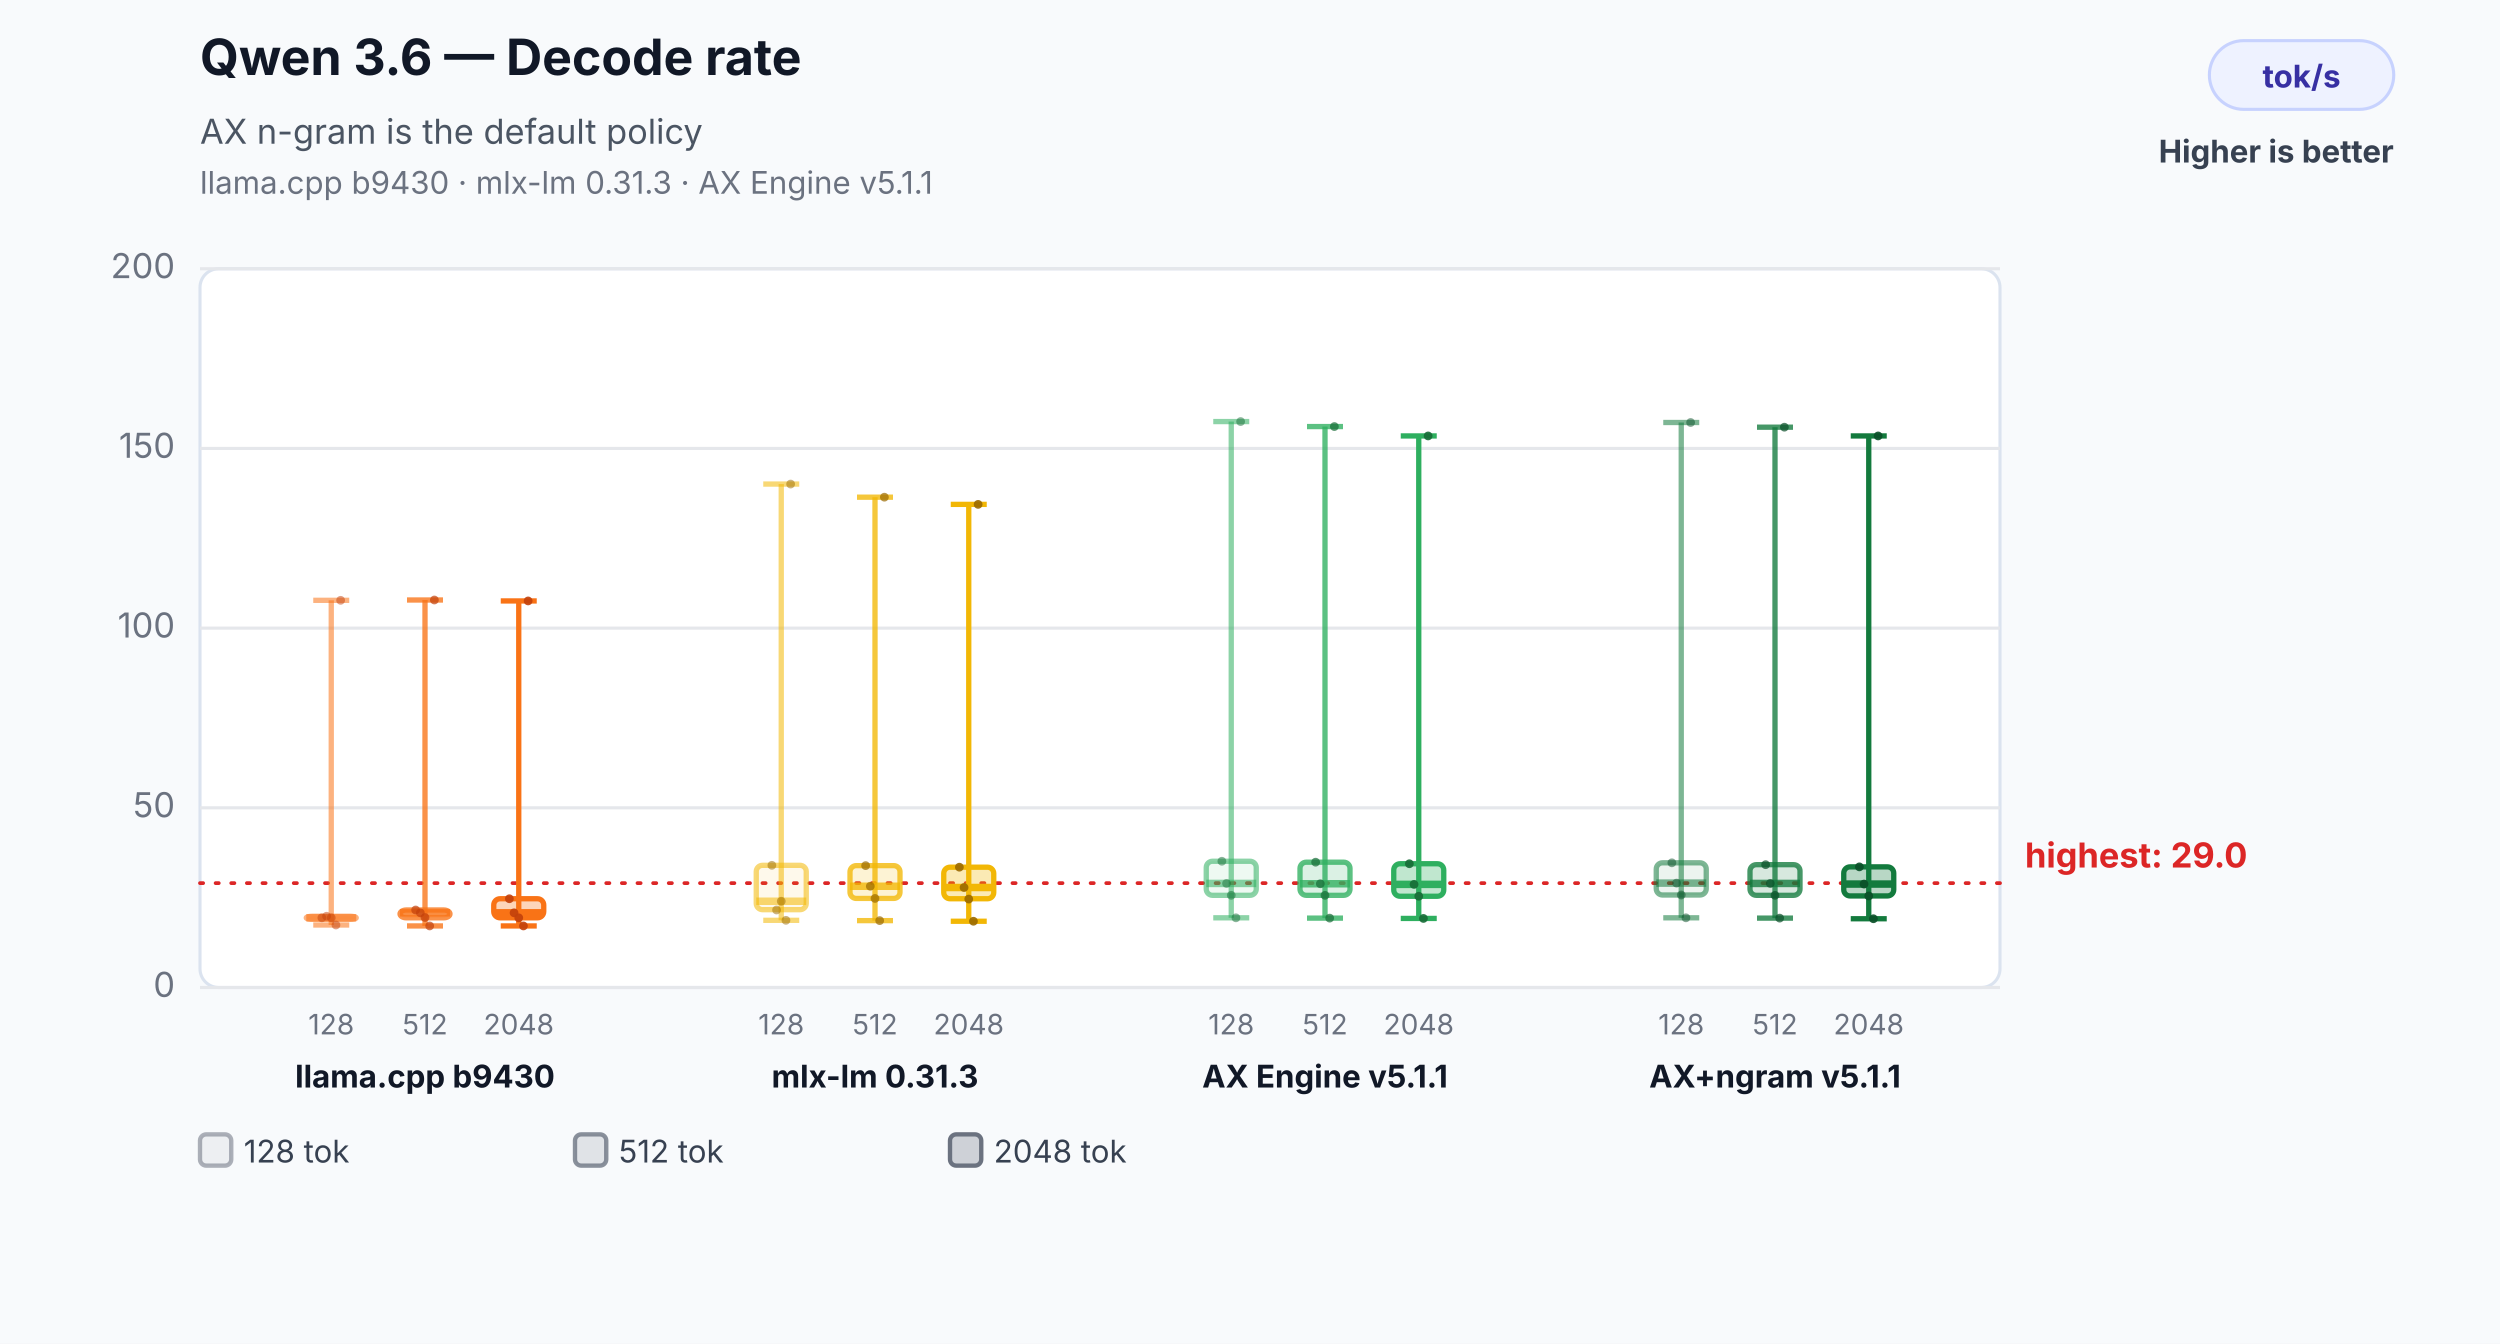
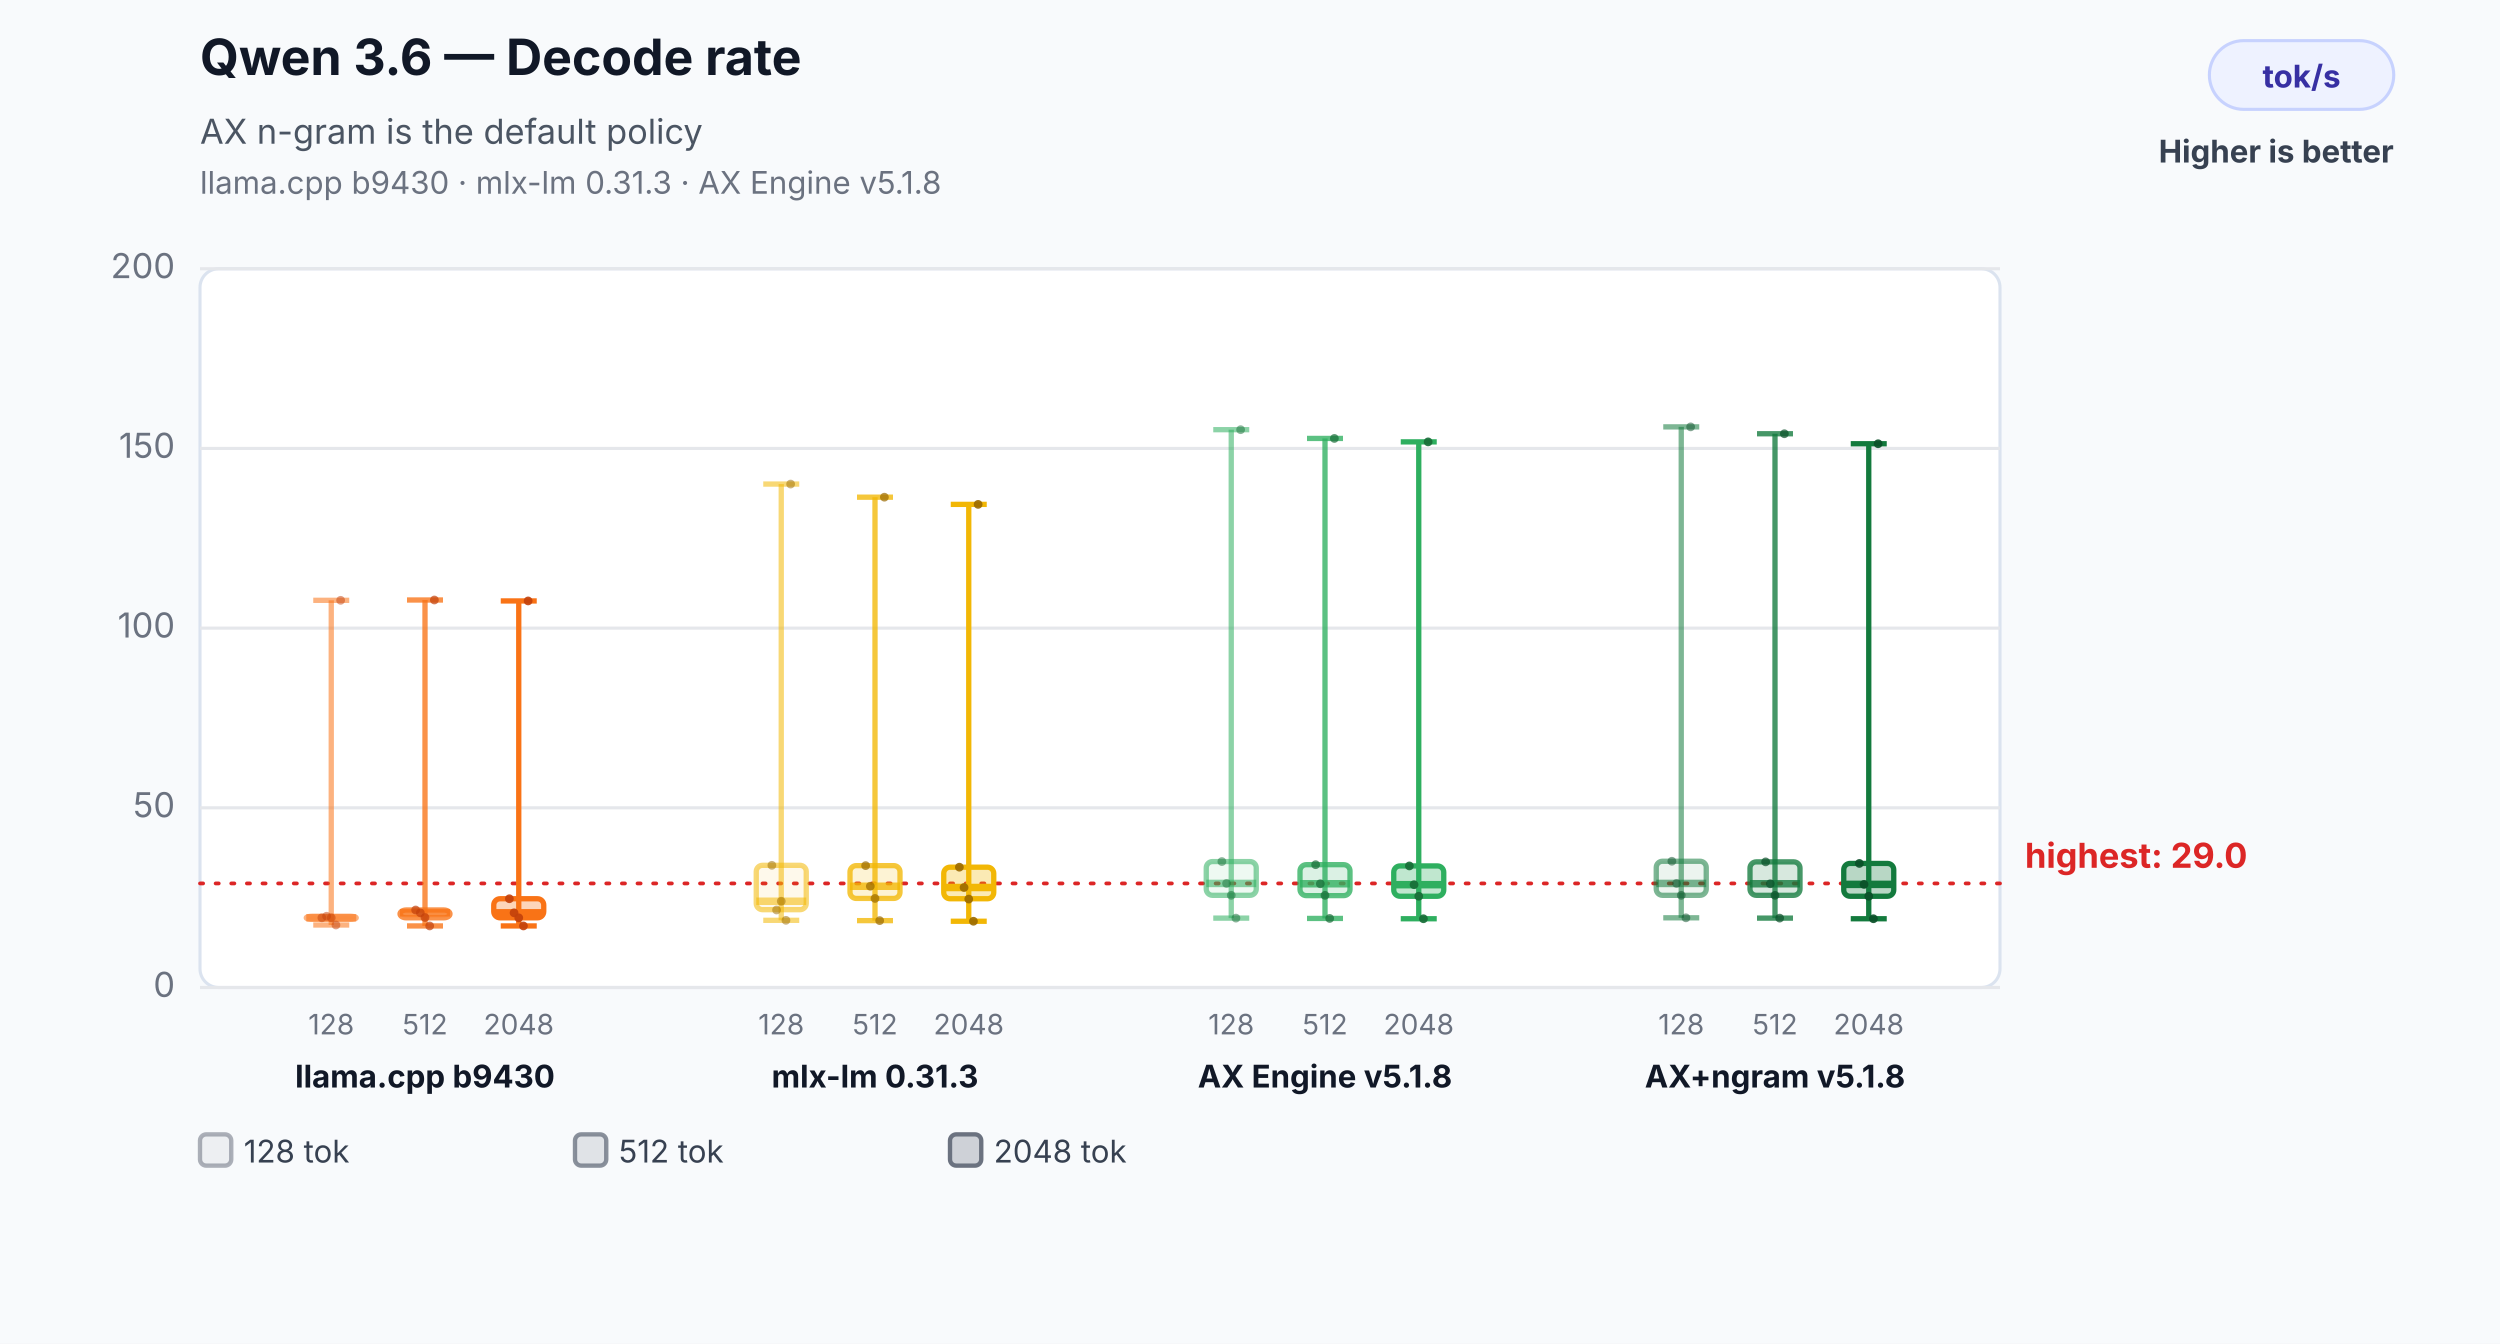
<svg xmlns="http://www.w3.org/2000/svg" width="800" height="430" viewBox="0 0 800 430" role="img" aria-labelledby="title desc">
  <rect width="800" height="430" fill="#f8fafc" />
  <text x="64" y="24" font-family="Inter,Segoe UI,Arial,sans-serif" font-size="16" font-weight="700" fill="#111827">Qwen 3.6 — Decode rate</text>
  <text x="64" y="46" font-family="Inter,Segoe UI,Arial,sans-serif" font-size="11" fill="#4b5563">AX n-gram is the default policy</text>
-   <text x="64" y="62" font-family="Inter,Segoe UI,Arial,sans-serif" font-size="10" fill="#6b7280">llama.cpp b9430 · mlx-lm 0.31.3 · AX Engine v5.1.1</text>
+   <text x="64" y="62" font-family="Inter,Segoe UI,Arial,sans-serif" font-size="10" fill="#6b7280">llama.cpp b9430 · mlx-lm 0.31.3 · AX Engine v5.1.8</text>
  <rect x="707" y="13" width="59" height="22" rx="11" fill="#eef2ff" stroke="#c7d2fe" />
  <text x="736.5" y="28" text-anchor="middle" font-family="Inter,Segoe UI,Arial,sans-serif" font-size="10" font-weight="700" fill="#3730a3">tok/s</text>
  <text x="766" y="52" text-anchor="end" font-family="Inter,Segoe UI,Arial,sans-serif" font-size="10" font-weight="700" fill="#374151">Higher is better</text>
  <rect x="64" y="86" width="576" height="230" rx="6" fill="#ffffff" stroke="#dbe3ef" />
  <line x1="64" y1="316.0" x2="640" y2="316.0" stroke="#e5e7eb" stroke-width="1" />
  <text x="56" y="319.0" text-anchor="end" font-family="Inter,Segoe UI,Arial,sans-serif" font-size="11" fill="#6b7280">0</text>
  <line x1="64" y1="258.5" x2="640" y2="258.5" stroke="#e5e7eb" stroke-width="1" />
  <text x="56" y="261.5" text-anchor="end" font-family="Inter,Segoe UI,Arial,sans-serif" font-size="11" fill="#6b7280">50</text>
  <line x1="64" y1="201.0" x2="640" y2="201.0" stroke="#e5e7eb" stroke-width="1" />
  <text x="56" y="204.0" text-anchor="end" font-family="Inter,Segoe UI,Arial,sans-serif" font-size="11" fill="#6b7280">100</text>
  <line x1="64" y1="143.5" x2="640" y2="143.5" stroke="#e5e7eb" stroke-width="1" />
  <text x="56" y="146.5" text-anchor="end" font-family="Inter,Segoe UI,Arial,sans-serif" font-size="11" fill="#6b7280">150</text>
  <line x1="64" y1="86.0" x2="640" y2="86.0" stroke="#e5e7eb" stroke-width="1" />
  <text x="56" y="89.0" text-anchor="end" font-family="Inter,Segoe UI,Arial,sans-serif" font-size="11" fill="#6b7280">200</text>
-   <line x1="64" y1="282.6" x2="640" y2="282.6" stroke="#dc2626" stroke-width="1.2" stroke-dasharray="1 4" stroke-linecap="round" />
-   <text x="648" y="277.6" text-anchor="start" font-family="Inter,Segoe UI,Arial,sans-serif" font-size="11" font-weight="700" fill="#dc2626" data-label="highest median">highest: 29.0</text>
+   <line x1="64" y1="282.7" x2="640" y2="282.7" stroke="#dc2626" stroke-width="1.2" stroke-dasharray="1 4" stroke-linecap="round" />
+   <text x="648" y="277.7" text-anchor="start" font-family="Inter,Segoe UI,Arial,sans-serif" font-size="11" font-weight="700" fill="#dc2626" data-label="highest median">highest: 29.0</text>
  <line x1="106" y1="192.1" x2="106" y2="296.0" stroke="#f97316" stroke-opacity="0.55" stroke-width="1.7" />
  <line x1="100.24" y1="192.1" x2="111.76" y2="192.1" stroke="#f97316" stroke-opacity="0.55" stroke-width="1.7" />
  <line x1="100.24" y1="296.0" x2="111.76" y2="296.0" stroke="#f97316" stroke-opacity="0.55" stroke-width="1.7" />
  <rect x="98" y="293.2" width="16" height="1.0" rx="2" fill="#f97316" fill-opacity="0.08" stroke="#f97316" stroke-opacity="0.55" stroke-width="1.7" />
  <line x1="98" y1="293.7" x2="114" y2="293.7" stroke="#f97316" stroke-opacity="0.55" stroke-width="2.4" />
  <text x="106" y="331" text-anchor="middle" font-family="Inter,Segoe UI,Arial,sans-serif" font-size="9" fill="#6b7280">128</text>
  <circle cx="103" cy="293.7" r="1.4" fill="#c2410c" fill-opacity="0.5" />
  <circle cx="104.5" cy="293.2" r="1.4" fill="#c2410c" fill-opacity="0.5" />
  <circle cx="106" cy="293.7" r="1.4" fill="#c2410c" fill-opacity="0.5" />
  <circle cx="107.5" cy="296.0" r="1.4" fill="#c2410c" fill-opacity="0.5" />
  <circle cx="109" cy="192.1" r="1.4" fill="#c2410c" fill-opacity="0.5" />
  <line x1="136" y1="192.0" x2="136" y2="296.3" stroke="#f97316" stroke-opacity="0.78" stroke-width="1.7" />
  <line x1="130.24" y1="192.0" x2="141.76" y2="192.0" stroke="#f97316" stroke-opacity="0.78" stroke-width="1.7" />
  <line x1="130.24" y1="296.3" x2="141.76" y2="296.3" stroke="#f97316" stroke-opacity="0.78" stroke-width="1.7" />
  <rect x="128" y="291.2" width="16" height="2.5" rx="2" fill="#f97316" fill-opacity="0.17" stroke="#f97316" stroke-opacity="0.78" stroke-width="1.7" />
  <line x1="128" y1="292.1" x2="144" y2="292.1" stroke="#f97316" stroke-opacity="0.78" stroke-width="2.4" />
  <text x="136" y="331" text-anchor="middle" font-family="Inter,Segoe UI,Arial,sans-serif" font-size="9" fill="#6b7280">512</text>
  <circle cx="133" cy="291.2" r="1.4" fill="#c2410c" fill-opacity="0.7" />
  <circle cx="134.5" cy="292.1" r="1.4" fill="#c2410c" fill-opacity="0.7" />
  <circle cx="136" cy="293.6" r="1.4" fill="#c2410c" fill-opacity="0.7" />
  <circle cx="137.5" cy="296.3" r="1.4" fill="#c2410c" fill-opacity="0.7" />
  <circle cx="139" cy="192.0" r="1.4" fill="#c2410c" fill-opacity="0.7" />
  <line x1="166" y1="192.3" x2="166" y2="296.3" stroke="#f97316" stroke-opacity="1.0" stroke-width="1.7" />
  <line x1="160.24" y1="192.3" x2="171.76" y2="192.3" stroke="#f97316" stroke-opacity="1.0" stroke-width="1.7" />
  <line x1="160.24" y1="296.3" x2="171.76" y2="296.3" stroke="#f97316" stroke-opacity="1.0" stroke-width="1.7" />
  <rect x="158" y="287.6" width="16" height="6.1" rx="2" fill="#f97316" fill-opacity="0.3" stroke="#f97316" stroke-opacity="1.0" stroke-width="1.7" />
  <line x1="158" y1="292.1" x2="174" y2="292.1" stroke="#f97316" stroke-opacity="1.0" stroke-width="2.4" />
  <text x="166" y="331" text-anchor="middle" font-family="Inter,Segoe UI,Arial,sans-serif" font-size="9" fill="#6b7280">2048</text>
  <circle cx="163" cy="287.6" r="1.4" fill="#c2410c" fill-opacity="0.9" />
  <circle cx="164.5" cy="292.1" r="1.4" fill="#c2410c" fill-opacity="0.9" />
  <circle cx="166" cy="293.7" r="1.4" fill="#c2410c" fill-opacity="0.9" />
  <circle cx="167.5" cy="296.3" r="1.4" fill="#c2410c" fill-opacity="0.9" />
  <circle cx="169" cy="192.3" r="1.4" fill="#c2410c" fill-opacity="0.9" />
  <text x="136" y="348" text-anchor="middle" font-family="Inter,Segoe UI,Arial,sans-serif" font-size="10" font-weight="700" fill="#111827">llama.cpp b9430</text>
  <line x1="250" y1="154.9" x2="250" y2="294.5" stroke="#f2b705" stroke-opacity="0.55" stroke-width="1.7" />
  <line x1="244.24" y1="154.9" x2="255.76" y2="154.9" stroke="#f2b705" stroke-opacity="0.55" stroke-width="1.7" />
  <line x1="244.24" y1="294.5" x2="255.76" y2="294.5" stroke="#f2b705" stroke-opacity="0.55" stroke-width="1.7" />
  <rect x="242" y="276.9" width="16" height="14.2" rx="2" fill="#f2b705" fill-opacity="0.08" stroke="#f2b705" stroke-opacity="0.55" stroke-width="1.7" />
  <line x1="242" y1="288.4" x2="258" y2="288.4" stroke="#f2b705" stroke-opacity="0.55" stroke-width="2.4" />
  <text x="250" y="331" text-anchor="middle" font-family="Inter,Segoe UI,Arial,sans-serif" font-size="9" fill="#6b7280">128</text>
  <circle cx="247" cy="276.9" r="1.4" fill="#9a6a00" fill-opacity="0.5" />
  <circle cx="248.5" cy="291.2" r="1.4" fill="#9a6a00" fill-opacity="0.5" />
  <circle cx="250" cy="288.4" r="1.4" fill="#9a6a00" fill-opacity="0.5" />
  <circle cx="251.5" cy="294.5" r="1.4" fill="#9a6a00" fill-opacity="0.5" />
  <circle cx="253" cy="154.9" r="1.4" fill="#9a6a00" fill-opacity="0.5" />
  <line x1="280" y1="159.1" x2="280" y2="294.6" stroke="#f2b705" stroke-opacity="0.78" stroke-width="1.7" />
  <line x1="274.24" y1="159.1" x2="285.76" y2="159.1" stroke="#f2b705" stroke-opacity="0.78" stroke-width="1.7" />
  <line x1="274.24" y1="294.6" x2="285.76" y2="294.6" stroke="#f2b705" stroke-opacity="0.78" stroke-width="1.7" />
  <rect x="272" y="277.0" width="16" height="10.5" rx="2" fill="#f2b705" fill-opacity="0.17" stroke="#f2b705" stroke-opacity="0.78" stroke-width="1.7" />
  <line x1="272" y1="283.6" x2="288" y2="283.6" stroke="#f2b705" stroke-opacity="0.78" stroke-width="2.4" />
  <text x="280" y="331" text-anchor="middle" font-family="Inter,Segoe UI,Arial,sans-serif" font-size="9" fill="#6b7280">512</text>
  <circle cx="277" cy="277.0" r="1.4" fill="#9a6a00" fill-opacity="0.7" />
  <circle cx="278.5" cy="283.6" r="1.4" fill="#9a6a00" fill-opacity="0.7" />
  <circle cx="280" cy="287.5" r="1.4" fill="#9a6a00" fill-opacity="0.7" />
  <circle cx="281.5" cy="294.6" r="1.4" fill="#9a6a00" fill-opacity="0.7" />
  <circle cx="283" cy="159.1" r="1.4" fill="#9a6a00" fill-opacity="0.7" />
  <line x1="310" y1="161.4" x2="310" y2="294.8" stroke="#f2b705" stroke-opacity="1.0" stroke-width="1.7" />
  <line x1="304.24" y1="161.4" x2="315.76" y2="161.4" stroke="#f2b705" stroke-opacity="1.0" stroke-width="1.7" />
  <line x1="304.24" y1="294.8" x2="315.76" y2="294.8" stroke="#f2b705" stroke-opacity="1.0" stroke-width="1.7" />
  <rect x="302" y="277.5" width="16" height="10.1" rx="2" fill="#f2b705" fill-opacity="0.3" stroke="#f2b705" stroke-opacity="1.0" stroke-width="1.7" />
  <line x1="302" y1="284.0" x2="318" y2="284.0" stroke="#f2b705" stroke-opacity="1.0" stroke-width="2.4" />
  <text x="310" y="331" text-anchor="middle" font-family="Inter,Segoe UI,Arial,sans-serif" font-size="9" fill="#6b7280">2048</text>
  <circle cx="307" cy="277.5" r="1.4" fill="#9a6a00" fill-opacity="0.9" />
  <circle cx="308.5" cy="284.0" r="1.4" fill="#9a6a00" fill-opacity="0.9" />
  <circle cx="310" cy="287.7" r="1.4" fill="#9a6a00" fill-opacity="0.9" />
  <circle cx="311.5" cy="294.8" r="1.4" fill="#9a6a00" fill-opacity="0.9" />
  <circle cx="313" cy="161.4" r="1.4" fill="#9a6a00" fill-opacity="0.9" />
  <text x="280" y="348" text-anchor="middle" font-family="Inter,Segoe UI,Arial,sans-serif" font-size="10" font-weight="700" fill="#111827">mlx-lm 0.31.3</text>
-   <line x1="394" y1="134.9" x2="394" y2="293.7" stroke="#2eaf5f" stroke-opacity="0.55" stroke-width="1.7" />
-   <line x1="388.24" y1="134.9" x2="399.76" y2="134.9" stroke="#2eaf5f" stroke-opacity="0.55" stroke-width="1.7" />
-   <line x1="388.24" y1="293.7" x2="399.76" y2="293.7" stroke="#2eaf5f" stroke-opacity="0.55" stroke-width="1.7" />
-   <rect x="386" y="275.6" width="16" height="10.9" rx="2" fill="#2eaf5f" fill-opacity="0.08" stroke="#2eaf5f" stroke-opacity="0.55" stroke-width="1.7" />
+   <line x1="394" y1="137.5" x2="394" y2="293.8" stroke="#2eaf5f" stroke-opacity="0.55" stroke-width="1.7" />
+   <line x1="388.24" y1="137.5" x2="399.76" y2="137.5" stroke="#2eaf5f" stroke-opacity="0.55" stroke-width="1.7" />
+   <line x1="388.24" y1="293.8" x2="399.76" y2="293.8" stroke="#2eaf5f" stroke-opacity="0.55" stroke-width="1.7" />
+   <rect x="386" y="275.7" width="16" height="10.8" rx="2" fill="#2eaf5f" fill-opacity="0.08" stroke="#2eaf5f" stroke-opacity="0.55" stroke-width="1.7" />
  <line x1="386" y1="282.7" x2="402" y2="282.7" stroke="#2eaf5f" stroke-opacity="0.55" stroke-width="2.4" />
  <text x="394" y="331" text-anchor="middle" font-family="Inter,Segoe UI,Arial,sans-serif" font-size="9" fill="#6b7280">128</text>
-   <circle cx="391" cy="275.6" r="1.4" fill="#176c37" fill-opacity="0.5" />
+   <circle cx="391" cy="275.7" r="1.4" fill="#176c37" fill-opacity="0.5" />
  <circle cx="392.5" cy="282.7" r="1.4" fill="#176c37" fill-opacity="0.5" />
  <circle cx="394" cy="286.5" r="1.4" fill="#176c37" fill-opacity="0.5" />
-   <circle cx="395.5" cy="293.7" r="1.4" fill="#176c37" fill-opacity="0.5" />
-   <circle cx="397" cy="134.9" r="1.4" fill="#176c37" fill-opacity="0.5" />
-   <line x1="424" y1="136.5" x2="424" y2="293.8" stroke="#2eaf5f" stroke-opacity="0.78" stroke-width="1.7" />
-   <line x1="418.24" y1="136.5" x2="429.76" y2="136.5" stroke="#2eaf5f" stroke-opacity="0.78" stroke-width="1.7" />
-   <line x1="418.24" y1="293.8" x2="429.76" y2="293.8" stroke="#2eaf5f" stroke-opacity="0.78" stroke-width="1.7" />
-   <rect x="416" y="275.9" width="16" height="10.6" rx="2" fill="#2eaf5f" fill-opacity="0.17" stroke="#2eaf5f" stroke-opacity="0.78" stroke-width="1.7" />
+   <circle cx="395.5" cy="293.8" r="1.4" fill="#176c37" fill-opacity="0.5" />
+   <circle cx="397" cy="137.5" r="1.4" fill="#176c37" fill-opacity="0.5" />
+   <line x1="424" y1="140.3" x2="424" y2="293.9" stroke="#2eaf5f" stroke-opacity="0.78" stroke-width="1.7" />
+   <line x1="418.24" y1="140.3" x2="429.76" y2="140.3" stroke="#2eaf5f" stroke-opacity="0.78" stroke-width="1.7" />
+   <line x1="418.24" y1="293.9" x2="429.76" y2="293.9" stroke="#2eaf5f" stroke-opacity="0.78" stroke-width="1.7" />
+   <rect x="416" y="276.7" width="16" height="9.9" rx="2" fill="#2eaf5f" fill-opacity="0.17" stroke="#2eaf5f" stroke-opacity="0.78" stroke-width="1.7" />
  <line x1="416" y1="282.8" x2="432" y2="282.8" stroke="#2eaf5f" stroke-opacity="0.78" stroke-width="2.4" />
  <text x="424" y="331" text-anchor="middle" font-family="Inter,Segoe UI,Arial,sans-serif" font-size="9" fill="#6b7280">512</text>
-   <circle cx="421" cy="275.9" r="1.4" fill="#176c37" fill-opacity="0.7" />
+   <circle cx="421" cy="276.7" r="1.4" fill="#176c37" fill-opacity="0.7" />
  <circle cx="422.5" cy="282.8" r="1.4" fill="#176c37" fill-opacity="0.7" />
  <circle cx="424" cy="286.5" r="1.4" fill="#176c37" fill-opacity="0.7" />
-   <circle cx="425.5" cy="293.8" r="1.4" fill="#176c37" fill-opacity="0.7" />
-   <circle cx="427" cy="136.5" r="1.4" fill="#176c37" fill-opacity="0.7" />
-   <line x1="454" y1="139.5" x2="454" y2="293.9" stroke="#2eaf5f" stroke-opacity="1.0" stroke-width="1.7" />
-   <line x1="448.24" y1="139.5" x2="459.76" y2="139.5" stroke="#2eaf5f" stroke-opacity="1.0" stroke-width="1.7" />
-   <line x1="448.24" y1="293.9" x2="459.76" y2="293.9" stroke="#2eaf5f" stroke-opacity="1.0" stroke-width="1.7" />
-   <rect x="446" y="276.4" width="16" height="10.4" rx="2" fill="#2eaf5f" fill-opacity="0.3" stroke="#2eaf5f" stroke-opacity="1.0" stroke-width="1.7" />
-   <line x1="446" y1="283.0" x2="462" y2="283.0" stroke="#2eaf5f" stroke-opacity="1.0" stroke-width="2.4" />
+   <circle cx="425.5" cy="293.9" r="1.4" fill="#176c37" fill-opacity="0.7" />
+   <circle cx="427" cy="140.3" r="1.4" fill="#176c37" fill-opacity="0.7" />
+   <line x1="454" y1="141.4" x2="454" y2="294.0" stroke="#2eaf5f" stroke-opacity="1.0" stroke-width="1.7" />
+   <line x1="448.24" y1="141.4" x2="459.76" y2="141.4" stroke="#2eaf5f" stroke-opacity="1.0" stroke-width="1.7" />
+   <line x1="448.24" y1="294.0" x2="459.76" y2="294.0" stroke="#2eaf5f" stroke-opacity="1.0" stroke-width="1.7" />
+   <rect x="446" y="277.1" width="16" height="9.7" rx="2" fill="#2eaf5f" fill-opacity="0.3" stroke="#2eaf5f" stroke-opacity="1.0" stroke-width="1.7" />
+   <line x1="446" y1="283.1" x2="462" y2="283.1" stroke="#2eaf5f" stroke-opacity="1.0" stroke-width="2.4" />
  <text x="454" y="331" text-anchor="middle" font-family="Inter,Segoe UI,Arial,sans-serif" font-size="9" fill="#6b7280">2048</text>
-   <circle cx="451" cy="276.4" r="1.4" fill="#176c37" fill-opacity="0.9" />
-   <circle cx="452.5" cy="283.0" r="1.4" fill="#176c37" fill-opacity="0.9" />
+   <circle cx="451" cy="277.1" r="1.4" fill="#176c37" fill-opacity="0.9" />
+   <circle cx="452.5" cy="283.1" r="1.4" fill="#176c37" fill-opacity="0.9" />
  <circle cx="454" cy="286.8" r="1.4" fill="#176c37" fill-opacity="0.9" />
-   <circle cx="455.5" cy="293.9" r="1.4" fill="#176c37" fill-opacity="0.9" />
-   <circle cx="457" cy="139.5" r="1.4" fill="#176c37" fill-opacity="0.9" />
-   <text x="424" y="348" text-anchor="middle" font-family="Inter,Segoe UI,Arial,sans-serif" font-size="10" font-weight="700" fill="#111827">AX Engine v5.1.1</text>
-   <line x1="538" y1="135.2" x2="538" y2="293.7" stroke="#137a3d" stroke-opacity="0.55" stroke-width="1.7" />
-   <line x1="532.24" y1="135.2" x2="543.76" y2="135.2" stroke="#137a3d" stroke-opacity="0.55" stroke-width="1.7" />
+   <circle cx="455.5" cy="294.0" r="1.4" fill="#176c37" fill-opacity="0.9" />
+   <circle cx="457" cy="141.4" r="1.4" fill="#176c37" fill-opacity="0.9" />
+   <text x="424" y="348" text-anchor="middle" font-family="Inter,Segoe UI,Arial,sans-serif" font-size="10" font-weight="700" fill="#111827">AX Engine v5.1.8</text>
+   <line x1="538" y1="136.6" x2="538" y2="293.7" stroke="#137a3d" stroke-opacity="0.55" stroke-width="1.7" />
+   <line x1="532.24" y1="136.6" x2="543.76" y2="136.6" stroke="#137a3d" stroke-opacity="0.55" stroke-width="1.7" />
  <line x1="532.24" y1="293.7" x2="543.76" y2="293.7" stroke="#137a3d" stroke-opacity="0.55" stroke-width="1.7" />
-   <rect x="530" y="276.1" width="16" height="10.3" rx="2" fill="#137a3d" fill-opacity="0.08" stroke="#137a3d" stroke-opacity="0.55" stroke-width="1.7" />
-   <line x1="530" y1="282.6" x2="546" y2="282.6" stroke="#137a3d" stroke-opacity="0.55" stroke-width="2.4" />
+   <rect x="530" y="275.6" width="16" height="10.9" rx="2" fill="#137a3d" fill-opacity="0.08" stroke="#137a3d" stroke-opacity="0.55" stroke-width="1.7" />
+   <line x1="530" y1="282.7" x2="546" y2="282.7" stroke="#137a3d" stroke-opacity="0.55" stroke-width="2.4" />
  <text x="538" y="331" text-anchor="middle" font-family="Inter,Segoe UI,Arial,sans-serif" font-size="9" fill="#6b7280">128</text>
-   <circle cx="535" cy="276.1" r="1.4" fill="#0b4f28" fill-opacity="0.5" />
-   <circle cx="536.5" cy="282.6" r="1.4" fill="#0b4f28" fill-opacity="0.5" />
-   <circle cx="538" cy="286.4" r="1.4" fill="#0b4f28" fill-opacity="0.5" />
+   <circle cx="535" cy="275.6" r="1.4" fill="#0b4f28" fill-opacity="0.5" />
+   <circle cx="536.5" cy="282.7" r="1.4" fill="#0b4f28" fill-opacity="0.5" />
+   <circle cx="538" cy="286.5" r="1.4" fill="#0b4f28" fill-opacity="0.5" />
  <circle cx="539.5" cy="293.7" r="1.4" fill="#0b4f28" fill-opacity="0.5" />
-   <circle cx="541" cy="135.2" r="1.4" fill="#0b4f28" fill-opacity="0.5" />
-   <line x1="568" y1="136.7" x2="568" y2="293.8" stroke="#137a3d" stroke-opacity="0.78" stroke-width="1.7" />
-   <line x1="562.24" y1="136.7" x2="573.76" y2="136.7" stroke="#137a3d" stroke-opacity="0.78" stroke-width="1.7" />
+   <circle cx="541" cy="136.6" r="1.4" fill="#0b4f28" fill-opacity="0.5" />
+   <line x1="568" y1="138.8" x2="568" y2="293.8" stroke="#137a3d" stroke-opacity="0.78" stroke-width="1.7" />
+   <line x1="562.24" y1="138.8" x2="573.76" y2="138.8" stroke="#137a3d" stroke-opacity="0.78" stroke-width="1.7" />
  <line x1="562.24" y1="293.8" x2="573.76" y2="293.8" stroke="#137a3d" stroke-opacity="0.78" stroke-width="1.7" />
-   <rect x="560" y="276.7" width="16" height="9.8" rx="2" fill="#137a3d" fill-opacity="0.17" stroke="#137a3d" stroke-opacity="0.78" stroke-width="1.7" />
-   <line x1="560" y1="282.7" x2="576" y2="282.7" stroke="#137a3d" stroke-opacity="0.78" stroke-width="2.4" />
+   <rect x="560" y="275.8" width="16" height="10.7" rx="2" fill="#137a3d" fill-opacity="0.17" stroke="#137a3d" stroke-opacity="0.78" stroke-width="1.7" />
+   <line x1="560" y1="282.8" x2="576" y2="282.8" stroke="#137a3d" stroke-opacity="0.78" stroke-width="2.4" />
  <text x="568" y="331" text-anchor="middle" font-family="Inter,Segoe UI,Arial,sans-serif" font-size="9" fill="#6b7280">512</text>
-   <circle cx="565" cy="276.7" r="1.4" fill="#0b4f28" fill-opacity="0.7" />
-   <circle cx="566.5" cy="282.7" r="1.4" fill="#0b4f28" fill-opacity="0.7" />
+   <circle cx="565" cy="275.8" r="1.4" fill="#0b4f28" fill-opacity="0.7" />
+   <circle cx="566.5" cy="282.8" r="1.4" fill="#0b4f28" fill-opacity="0.7" />
  <circle cx="568" cy="286.5" r="1.4" fill="#0b4f28" fill-opacity="0.7" />
  <circle cx="569.5" cy="293.8" r="1.4" fill="#0b4f28" fill-opacity="0.7" />
-   <circle cx="571" cy="136.7" r="1.4" fill="#0b4f28" fill-opacity="0.7" />
-   <line x1="598" y1="139.5" x2="598" y2="294.0" stroke="#137a3d" stroke-opacity="1.0" stroke-width="1.7" />
-   <line x1="592.24" y1="139.5" x2="603.76" y2="139.5" stroke="#137a3d" stroke-opacity="1.0" stroke-width="1.7" />
+   <circle cx="571" cy="138.8" r="1.4" fill="#0b4f28" fill-opacity="0.7" />
+   <line x1="598" y1="142.0" x2="598" y2="294.0" stroke="#137a3d" stroke-opacity="1.0" stroke-width="1.7" />
+   <line x1="592.24" y1="142.0" x2="603.76" y2="142.0" stroke="#137a3d" stroke-opacity="1.0" stroke-width="1.7" />
  <line x1="592.24" y1="294.0" x2="603.76" y2="294.0" stroke="#137a3d" stroke-opacity="1.0" stroke-width="1.7" />
-   <rect x="590" y="277.4" width="16" height="9.3" rx="2" fill="#137a3d" fill-opacity="0.3" stroke="#137a3d" stroke-opacity="1.0" stroke-width="1.7" />
-   <line x1="590" y1="282.9" x2="606" y2="282.9" stroke="#137a3d" stroke-opacity="1.0" stroke-width="2.4" />
+   <rect x="590" y="276.3" width="16" height="10.5" rx="2" fill="#137a3d" fill-opacity="0.3" stroke="#137a3d" stroke-opacity="1.0" stroke-width="1.7" />
+   <line x1="590" y1="283.0" x2="606" y2="283.0" stroke="#137a3d" stroke-opacity="1.0" stroke-width="2.4" />
  <text x="598" y="331" text-anchor="middle" font-family="Inter,Segoe UI,Arial,sans-serif" font-size="9" fill="#6b7280">2048</text>
-   <circle cx="595" cy="277.4" r="1.4" fill="#0b4f28" fill-opacity="0.9" />
-   <circle cx="596.5" cy="282.9" r="1.4" fill="#0b4f28" fill-opacity="0.9" />
-   <circle cx="598" cy="286.7" r="1.4" fill="#0b4f28" fill-opacity="0.9" />
+   <circle cx="595" cy="276.3" r="1.4" fill="#0b4f28" fill-opacity="0.9" />
+   <circle cx="596.5" cy="283.0" r="1.4" fill="#0b4f28" fill-opacity="0.9" />
+   <circle cx="598" cy="286.8" r="1.4" fill="#0b4f28" fill-opacity="0.9" />
  <circle cx="599.5" cy="294.0" r="1.4" fill="#0b4f28" fill-opacity="0.9" />
-   <circle cx="601" cy="139.5" r="1.4" fill="#0b4f28" fill-opacity="0.9" />
-   <text x="568" y="348" text-anchor="middle" font-family="Inter,Segoe UI,Arial,sans-serif" font-size="10" font-weight="700" fill="#111827">AX+ngram v5.1.1</text>
+   <circle cx="601" cy="142.0" r="1.4" fill="#0b4f28" fill-opacity="0.9" />
+   <text x="568" y="348" text-anchor="middle" font-family="Inter,Segoe UI,Arial,sans-serif" font-size="10" font-weight="700" fill="#111827">AX+ngram v5.1.8</text>
  <rect x="64" y="363" width="10" height="10" rx="2" fill="#6b7280" fill-opacity="0.08" stroke="#6b7280" stroke-opacity="0.55" stroke-width="1.4" />
  <text x="78" y="372" font-family="Inter,Segoe UI,Arial,sans-serif" font-size="10" fill="#374151">128 tok</text>
  <rect x="184" y="363" width="10" height="10" rx="2" fill="#6b7280" fill-opacity="0.17" stroke="#6b7280" stroke-opacity="0.78" stroke-width="1.4" />
  <text x="198" y="372" font-family="Inter,Segoe UI,Arial,sans-serif" font-size="10" fill="#374151">512 tok</text>
  <rect x="304" y="363" width="10" height="10" rx="2" fill="#6b7280" fill-opacity="0.3" stroke="#6b7280" stroke-opacity="1.0" stroke-width="1.4" />
  <text x="318" y="372" font-family="Inter,Segoe UI,Arial,sans-serif" font-size="10" fill="#374151">2048 tok</text>
</svg>
